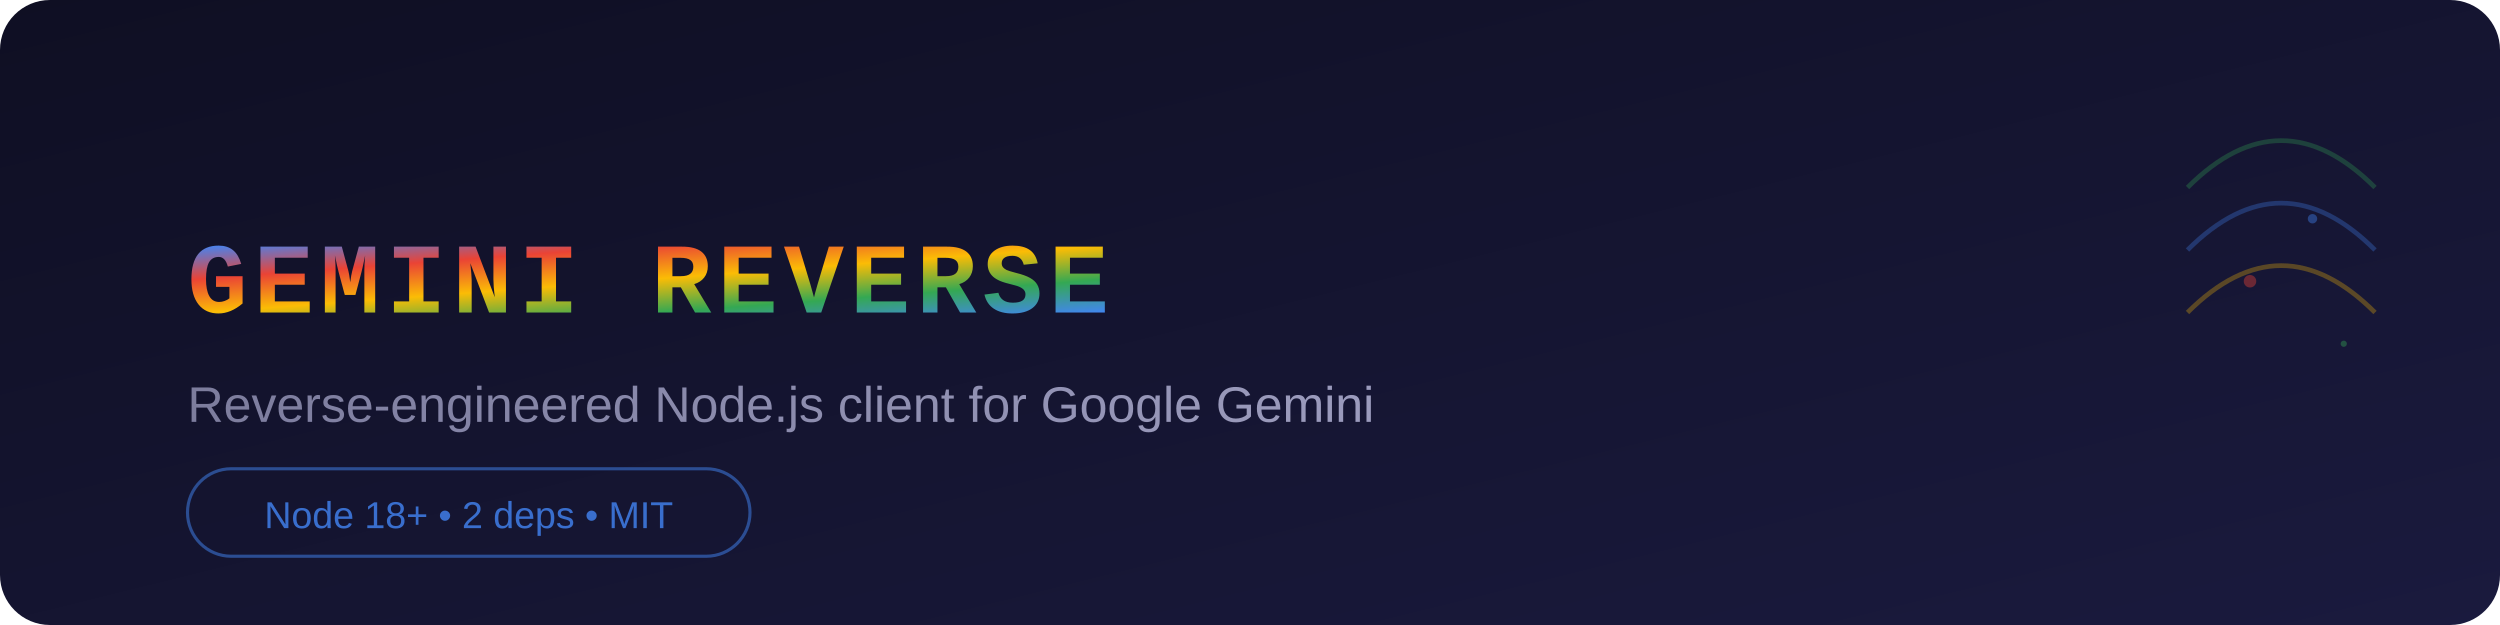
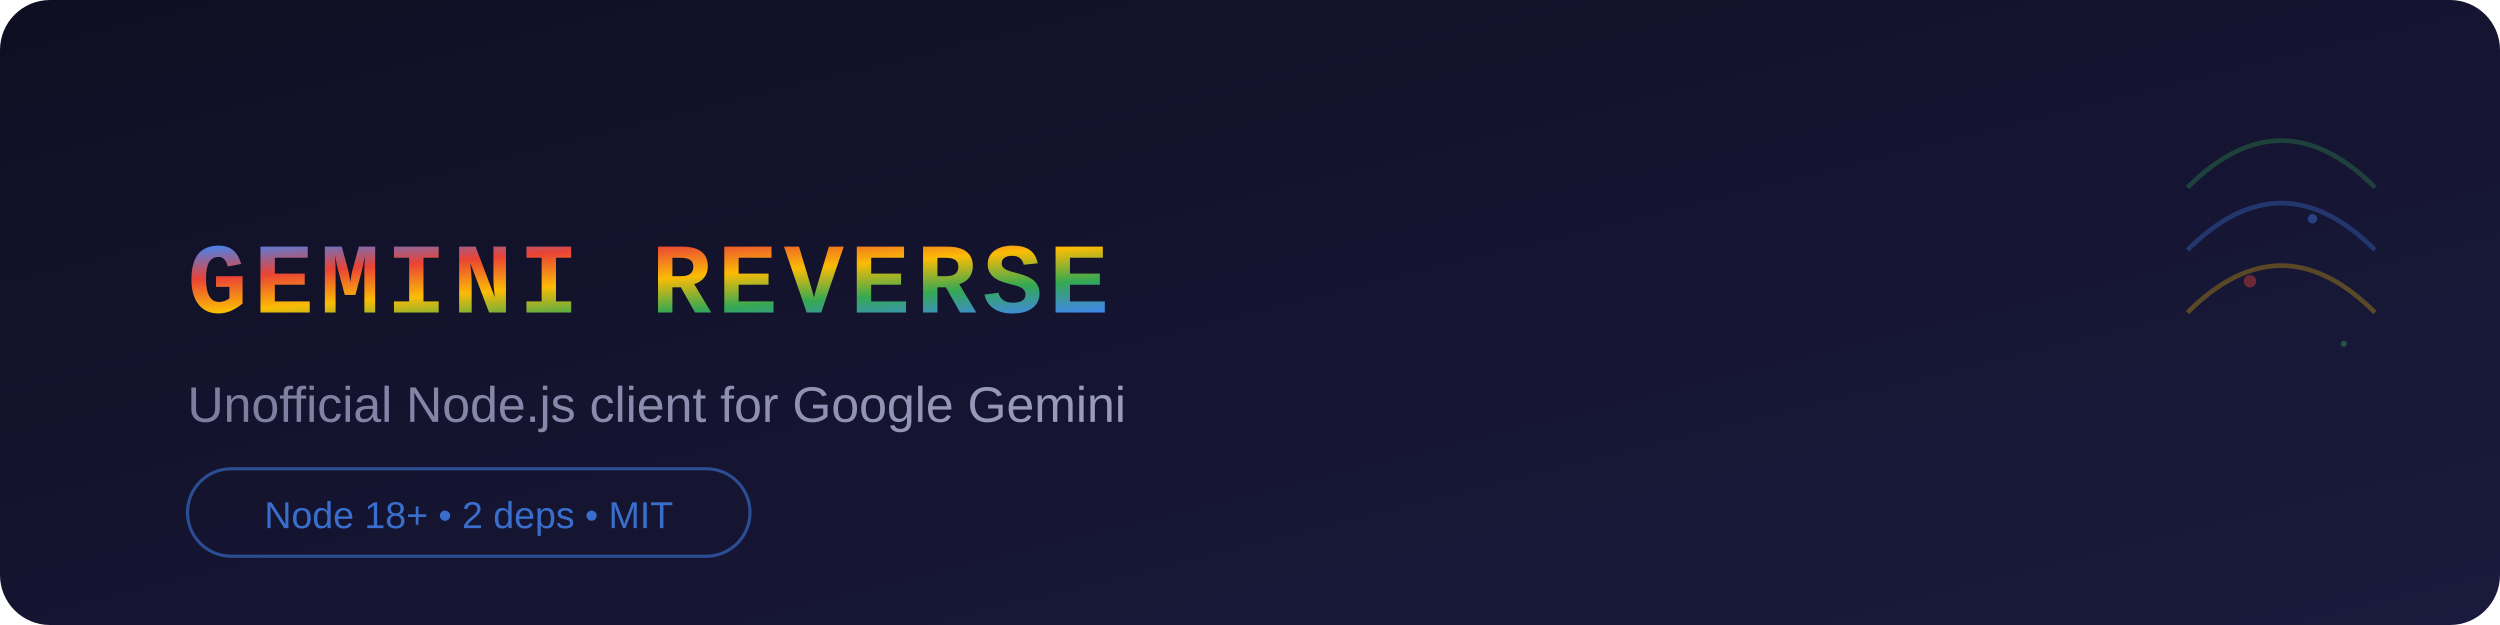
<svg xmlns="http://www.w3.org/2000/svg" viewBox="0 0 800 200" width="800" height="200">
  <defs>
    <linearGradient id="bg" x1="0%" y1="0%" x2="100%" y2="100%">
      <stop offset="0%" style="stop-color:#0f0f23" />
      <stop offset="100%" style="stop-color:#1a1a3e" />
    </linearGradient>
    <linearGradient id="gg" x1="0%" y1="0%" x2="100%" y2="100%">
      <stop offset="0%" style="stop-color:#4285F4" />
      <stop offset="25%" style="stop-color:#EA4335" />
      <stop offset="50%" style="stop-color:#FBBC05" />
      <stop offset="75%" style="stop-color:#34A853" />
      <stop offset="100%" style="stop-color:#4285F4" />
    </linearGradient>
    <linearGradient id="sub" x1="0%" y1="0%" x2="100%" y2="0%">
      <stop offset="0%" style="stop-color:#8888aa" />
      <stop offset="100%" style="stop-color:#aaaacc" />
    </linearGradient>
  </defs>
  <rect width="800" height="200" fill="url(#bg)" rx="16" />
  <text x="60" y="100" font-family="'Courier New',monospace" font-size="32" font-weight="bold" fill="url(#gg)" letter-spacing="2">GEMINI REVERSE</text>
-   <text x="60" y="135" font-family="Arial,sans-serif" font-size="16" fill="url(#sub" opacity="0.9">Reverse-engineered Node.js client for Google Gemini</text>
+   <text x="60" y="135" font-family="Arial,sans-serif" font-size="16" fill="url(#sub" opacity="0.9">Unofficial Node.js client for Google Gemini</text>
  <rect x="60" y="150" width="180" height="28" rx="14" fill="none" stroke="#4285F4" stroke-width="1" opacity="0.5" />
  <text x="150" y="169" font-family="Arial,sans-serif" font-size="12" fill="#4285F4" text-anchor="middle" opacity="0.8">Node 18+  •  2 deps  •  MIT</text>
  <path d="M700 60 Q730 30 760 60" stroke="#34A853" stroke-width="1.5" fill="none" opacity="0.3" />
  <path d="M700 80 Q730 50 760 80" stroke="#4285F4" stroke-width="1.5" fill="none" opacity="0.3" />
  <path d="M700 100 Q730 70 760 100" stroke="#FBBC05" stroke-width="1.5" fill="none" opacity="0.3" />
  <circle cx="720" cy="90" r="2" fill="#EA4335" opacity="0.4" />
  <circle cx="740" cy="70" r="1.5" fill="#4285F4" opacity="0.4" />
  <circle cx="750" cy="110" r="1" fill="#34A853" opacity="0.4" />
</svg>
